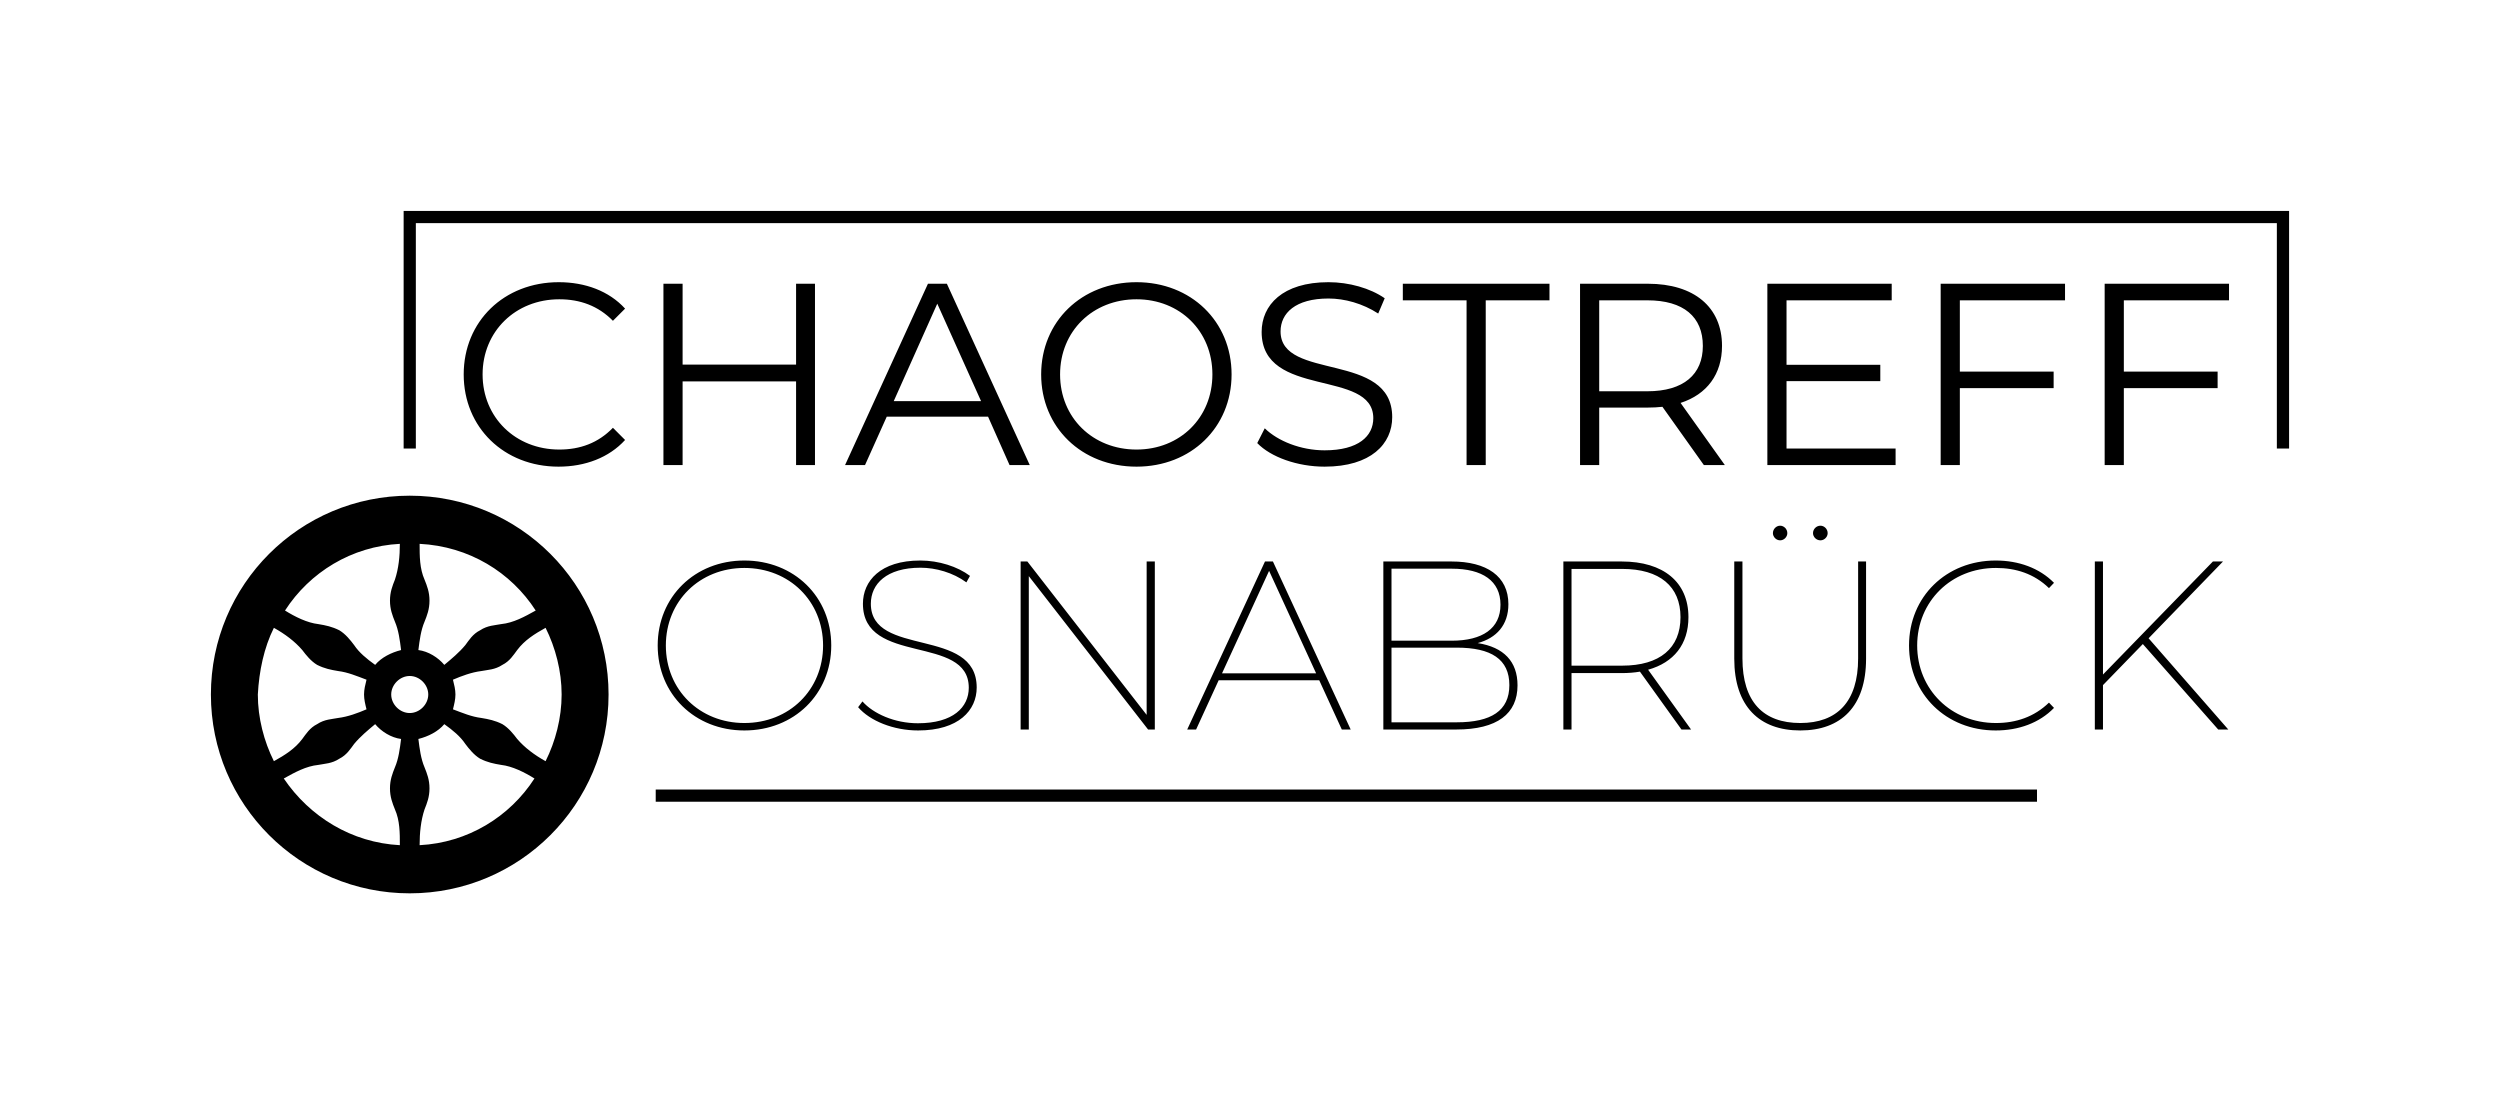
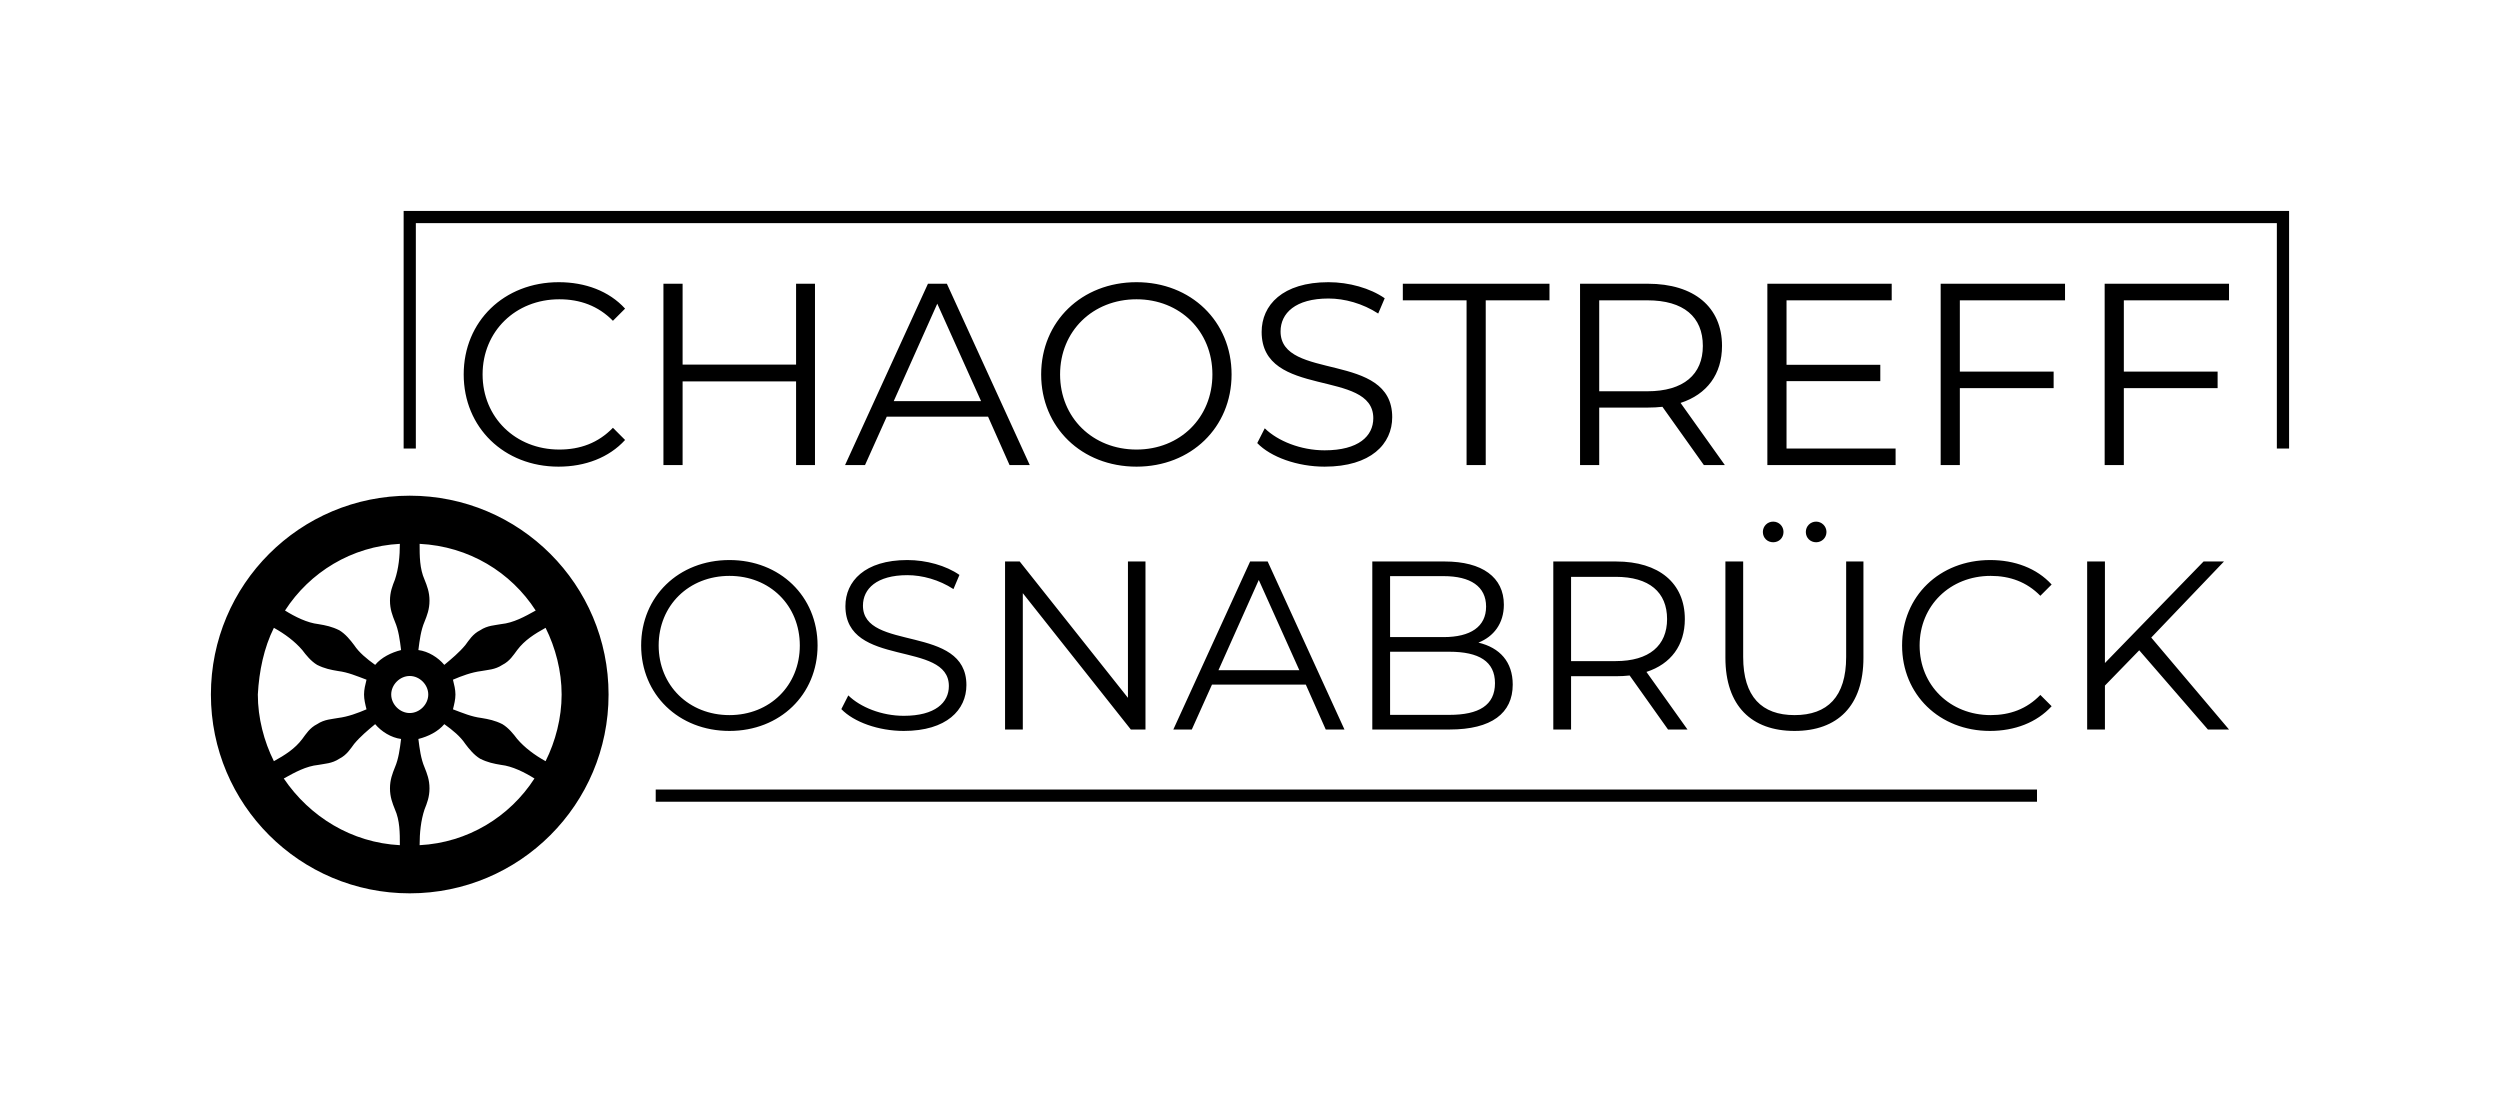
<svg xmlns="http://www.w3.org/2000/svg" width="226.399" height="100" id="svg8195" version="1.1">
  <defs id="defs8197" />
  <g id="layer1" transform="translate(-113.6788,-756.6719)">
-     <path id="path1893-2" style="color:#000000;font-style:normal;font-variant:normal;font-weight:normal;font-stretch:normal;font-size:medium;line-height:normal;font-family:sans-serif;text-indent:0;text-align:start;text-decoration:none;text-decoration-line:none;text-decoration-style:solid;text-decoration-color:#000000;letter-spacing:normal;word-spacing:normal;text-transform:none;writing-mode:lr-tb;direction:ltr;baseline-shift:baseline;text-anchor:start;white-space:normal;clip-rule:nonzero;display:inline;overflow:visible;visibility:visible;isolation:auto;mix-blend-mode:normal;color-interpolation:sRGB;color-interpolation-filters:linearRGB;solid-color:#000000;solid-opacity:1;fill:#000000;fill-opacity:1;fill-rule:nonzero;stroke:none;stroke-width:1.226;stroke-linecap:butt;stroke-linejoin:miter;stroke-miterlimit:4;stroke-dasharray:none;stroke-dashoffset:0;stroke-opacity:1;marker:none;color-rendering:auto;image-rendering:auto;shape-rendering:auto;text-rendering:auto;enable-background:accumulate" d="M 150.232 775.771 L 150.232 797.291 L 151.337 797.291 L 151.337 776.879 L 319.87 776.879 L 319.87 797.291 L 320.978 797.291 L 320.978 775.771 L 150.232 775.771 z M 164.28 782.227 C 159.33 782.227 155.671 785.77 155.671 790.58 C 155.671 795.39 159.33 798.932 164.257 798.932 C 166.673 798.932 168.832 798.111 170.286 796.516 L 169.185 795.412 C 167.847 796.796 166.204 797.383 164.327 797.383 C 160.362 797.383 157.382 794.475 157.382 790.58 C 157.382 786.685 160.362 783.775 164.327 783.775 C 166.204 783.775 167.847 784.362 169.185 785.723 L 170.286 784.621 C 168.832 783.026 166.673 782.227 164.28 782.227 z M 216.601 782.227 C 211.627 782.227 207.966 785.794 207.966 790.58 C 207.966 795.366 211.627 798.932 216.601 798.932 C 221.528 798.932 225.21 795.39 225.21 790.58 C 225.21 785.77 221.528 782.227 216.601 782.227 z M 233.985 782.227 C 229.809 782.227 227.933 784.316 227.933 786.732 C 227.933 792.809 238.044 790.04 238.044 794.545 C 238.044 796.164 236.707 797.453 233.634 797.453 C 231.475 797.453 229.387 796.609 228.214 795.459 L 227.534 796.797 C 228.754 798.064 231.17 798.932 233.634 798.932 C 237.834 798.932 239.757 796.868 239.757 794.451 C 239.757 788.468 229.646 791.19 229.646 786.686 C 229.646 785.043 230.982 783.705 233.985 783.705 C 235.44 783.705 237.082 784.151 238.489 785.066 L 239.077 783.682 C 237.763 782.767 235.839 782.227 233.985 782.227 z M 173.759 782.367 L 173.759 798.791 L 175.495 798.791 L 175.495 791.213 L 185.771 791.213 L 185.771 798.791 L 187.483 798.791 L 187.483 782.367 L 185.771 782.367 L 185.771 789.688 L 175.495 789.688 L 175.495 782.367 L 173.759 782.367 z M 197.714 782.367 L 190.206 798.791 L 192.013 798.791 L 193.983 794.404 L 203.157 794.404 L 205.105 798.791 L 206.935 798.791 L 199.427 782.367 L 197.714 782.367 z M 240.718 782.367 L 240.718 783.869 L 246.491 783.869 L 246.491 798.791 L 248.226 798.791 L 248.226 783.869 L 253.999 783.869 L 253.999 782.367 L 240.718 782.367 z M 256.767 782.367 L 256.767 798.791 L 258.503 798.791 L 258.503 793.582 L 262.913 793.582 C 263.359 793.582 263.805 793.559 264.228 793.512 L 267.982 798.791 L 269.882 798.791 L 265.87 793.16 C 268.263 792.386 269.624 790.555 269.624 787.998 C 269.624 784.479 267.089 782.367 262.913 782.367 L 256.767 782.367 z M 273.73 782.367 L 273.73 798.791 L 285.343 798.791 L 285.343 797.289 L 275.466 797.289 L 275.466 791.189 L 283.958 791.189 L 283.958 789.711 L 275.466 789.711 L 275.466 783.869 L 284.991 783.869 L 284.991 782.367 L 273.73 782.367 z M 289.425 782.367 L 289.425 798.791 L 291.161 798.791 L 291.161 791.822 L 299.655 791.822 L 299.655 790.322 L 291.161 790.322 L 291.161 783.869 L 300.687 783.869 L 300.687 782.367 L 289.425 782.367 z M 304.276 782.367 L 304.276 798.791 L 306.013 798.791 L 306.013 791.822 L 314.505 791.822 L 314.505 790.322 L 306.013 790.322 L 306.013 783.869 L 315.538 783.869 L 315.538 782.367 L 304.276 782.367 z M 216.601 783.775 C 220.542 783.775 223.474 786.662 223.474 790.58 C 223.474 794.498 220.542 797.383 216.601 797.383 C 212.636 797.383 209.679 794.498 209.679 790.58 C 209.679 786.662 212.636 783.775 216.601 783.775 z M 258.503 783.869 L 262.866 783.869 C 266.151 783.869 267.888 785.37 267.888 787.998 C 267.888 790.579 266.151 792.105 262.866 792.105 L 258.503 792.105 L 258.503 783.869 z M 198.558 784.174 L 202.523 792.996 L 194.616 792.996 L 198.558 784.174 z M 150.784 801.561 C 140.831 801.561 132.778 809.613 132.778 819.566 C 132.778 829.52 140.831 837.572 150.784 837.572 C 160.738 837.572 168.79 829.52 168.79 819.566 C 168.79 809.613 160.738 801.561 150.784 801.561 z M 274.886 804.279 C 274.538 804.279 274.233 804.584 274.233 804.953 C 274.233 805.301 274.538 805.605 274.886 805.605 C 275.234 805.605 275.538 805.301 275.538 804.953 C 275.538 804.584 275.234 804.279 274.886 804.279 z M 278.538 804.279 C 278.169 804.279 277.864 804.584 277.864 804.953 C 277.864 805.301 278.169 805.605 278.538 805.605 C 278.886 805.605 279.191 805.301 279.191 804.953 C 279.191 804.584 278.886 804.279 278.538 804.279 z M 149.89 805.922 C 149.89 807.04 149.778 808.159 149.442 809.166 C 149.219 809.725 148.995 810.284 148.995 811.066 C 148.995 811.849 149.219 812.41 149.442 812.969 C 149.778 813.752 149.889 814.646 150.001 815.541 C 149.106 815.765 148.213 816.212 147.653 816.883 C 146.871 816.324 146.198 815.765 145.751 815.094 C 145.416 814.646 144.968 814.085 144.409 813.75 C 143.738 813.414 143.18 813.303 142.509 813.191 C 141.502 813.079 140.384 812.52 139.489 811.961 C 141.726 808.494 145.528 806.146 149.89 805.922 z M 151.679 805.922 C 156.152 806.145 159.956 808.494 162.192 811.961 C 161.186 812.52 160.178 813.08 159.06 813.191 C 158.5 813.303 157.83 813.303 157.159 813.75 C 156.488 814.086 156.153 814.646 155.817 815.094 C 155.258 815.765 154.586 816.324 153.915 816.883 C 153.356 816.212 152.462 815.653 151.567 815.541 C 151.679 814.646 151.791 813.752 152.126 812.969 C 152.35 812.41 152.573 811.849 152.573 811.066 C 152.573 810.284 152.35 809.725 152.126 809.166 C 151.679 808.159 151.679 807.04 151.679 805.922 z M 181.087 807.432 C 176.609 807.432 173.239 810.714 173.239 815.127 C 173.239 819.54 176.609 822.822 181.087 822.822 C 185.587 822.822 188.956 819.54 188.956 815.127 C 188.956 810.714 185.587 807.432 181.087 807.432 z M 197.021 807.432 C 193.39 807.432 191.825 809.302 191.825 811.346 C 191.825 816.976 201.411 814.084 201.411 818.953 C 201.411 820.714 199.999 822.17 196.804 822.17 C 194.695 822.17 192.761 821.302 191.782 820.193 L 191.39 820.715 C 192.455 821.954 194.586 822.822 196.825 822.822 C 200.499 822.822 202.128 820.997 202.128 818.932 C 202.128 813.41 192.542 816.237 192.542 811.346 C 192.542 809.563 193.955 808.084 197.042 808.084 C 198.412 808.084 199.977 808.519 201.194 809.41 L 201.521 808.824 C 200.39 807.976 198.694 807.432 197.021 807.432 z M 294.407 807.432 C 289.929 807.432 286.56 810.714 286.56 815.127 C 286.56 819.54 289.929 822.822 294.407 822.822 C 296.472 822.822 298.363 822.149 299.689 820.779 L 299.233 820.301 C 297.886 821.605 296.233 822.148 294.429 822.148 C 290.364 822.148 287.298 819.105 287.298 815.127 C 287.298 811.149 290.364 808.105 294.429 808.105 C 296.233 808.105 297.886 808.627 299.233 809.932 L 299.689 809.453 C 298.363 808.105 296.472 807.432 294.407 807.432 z M 206.107 807.52 L 206.107 822.736 L 206.847 822.736 L 206.847 808.846 L 217.649 822.736 L 218.259 822.736 L 218.259 807.52 L 217.519 807.52 L 217.519 821.41 L 206.716 807.52 L 206.107 807.52 z M 228.235 807.52 L 221.192 822.736 L 221.997 822.736 L 224.04 818.279 L 233.149 818.279 L 235.192 822.736 L 235.997 822.736 L 228.954 807.52 L 228.235 807.52 z M 238.954 807.52 L 238.954 822.736 L 245.562 822.736 C 249.279 822.736 251.105 821.301 251.105 818.736 C 251.105 816.584 249.867 815.28 247.497 814.91 C 249.193 814.454 250.278 813.28 250.278 811.389 C 250.278 808.845 248.3 807.52 245.126 807.52 L 238.954 807.52 z M 255.257 807.52 L 255.257 822.736 L 255.995 822.736 L 255.995 817.627 L 260.54 817.627 C 261.127 817.627 261.691 817.583 262.191 817.496 L 265.952 822.736 L 266.821 822.736 L 262.931 817.322 C 265.257 816.67 266.583 815.019 266.583 812.562 C 266.583 809.389 264.323 807.52 260.54 807.52 L 255.257 807.52 z M 270.733 807.52 L 270.733 816.322 C 270.733 820.648 273.017 822.822 276.712 822.822 C 280.407 822.822 282.669 820.648 282.669 816.322 L 282.669 807.52 L 281.95 807.52 L 281.95 816.301 C 281.95 820.235 280.038 822.148 276.712 822.148 C 273.364 822.148 271.474 820.235 271.474 816.301 L 271.474 807.52 L 270.733 807.52 z M 303.386 807.52 L 303.386 822.736 L 304.124 822.736 L 304.124 818.715 L 307.733 814.996 L 314.558 822.736 L 315.472 822.736 L 308.255 814.475 L 314.993 807.52 L 314.079 807.52 L 304.124 817.758 L 304.124 807.52 L 303.386 807.52 z M 181.087 808.105 C 185.152 808.105 188.216 811.105 188.216 815.127 C 188.216 819.149 185.152 822.148 181.087 822.148 C 177.044 822.148 173.978 819.149 173.978 815.127 C 173.978 811.105 177.044 808.105 181.087 808.105 z M 239.692 808.172 L 245.149 808.172 C 247.932 808.172 249.562 809.28 249.562 811.432 C 249.562 813.584 247.932 814.693 245.149 814.693 L 239.692 814.693 L 239.692 808.172 z M 255.995 808.193 L 260.583 808.193 C 263.996 808.193 265.864 809.78 265.864 812.562 C 265.864 815.367 263.996 816.953 260.583 816.953 L 255.995 816.953 L 255.995 808.193 z M 228.607 808.367 L 232.866 817.648 L 224.345 817.648 L 228.607 808.367 z M 138.482 813.527 C 139.488 814.087 140.383 814.758 141.054 815.541 C 141.389 815.988 141.838 816.547 142.398 816.883 C 143.069 817.218 143.627 817.33 144.298 817.441 C 145.193 817.553 145.976 817.889 146.87 818.225 C 146.758 818.672 146.646 819.119 146.646 819.566 C 146.646 820.014 146.758 820.461 146.87 820.908 C 146.087 821.244 145.193 821.58 144.298 821.691 C 143.739 821.803 143.069 821.803 142.398 822.25 C 141.727 822.586 141.389 823.144 141.054 823.592 C 140.383 824.486 139.488 825.046 138.482 825.605 C 137.587 823.816 137.028 821.691 137.028 819.566 C 137.14 817.442 137.587 815.317 138.482 813.527 z M 163.087 813.527 C 163.982 815.317 164.54 817.442 164.54 819.566 C 164.54 821.691 163.982 823.816 163.087 825.605 C 162.08 825.046 161.186 824.375 160.515 823.592 C 160.179 823.144 159.732 822.586 159.173 822.25 C 158.502 821.914 157.942 821.803 157.271 821.691 C 156.376 821.579 155.593 821.244 154.698 820.908 C 154.81 820.461 154.923 820.014 154.923 819.566 C 154.923 819.119 154.81 818.672 154.698 818.225 C 155.481 817.889 156.376 817.553 157.271 817.441 C 157.83 817.329 158.502 817.33 159.173 816.883 C 159.844 816.547 160.179 815.988 160.515 815.541 C 161.186 814.646 162.08 814.087 163.087 813.527 z M 239.692 815.322 L 245.605 815.322 C 248.713 815.322 250.366 816.367 250.366 818.715 C 250.366 821.041 248.713 822.084 245.605 822.084 L 239.692 822.084 L 239.692 815.322 z M 150.784 817.889 C 151.679 817.889 152.462 818.672 152.462 819.566 C 152.462 820.461 151.679 821.244 150.784 821.244 C 149.89 821.244 149.107 820.461 149.107 819.566 C 149.107 818.672 149.89 817.889 150.784 817.889 z M 147.653 822.25 C 148.213 822.921 149.106 823.48 150.001 823.592 C 149.889 824.486 149.778 825.381 149.442 826.164 C 149.219 826.723 148.995 827.284 148.995 828.066 C 148.995 828.849 149.219 829.408 149.442 829.967 C 149.89 830.973 149.89 832.093 149.89 833.211 C 145.528 832.987 141.727 830.639 139.378 827.172 C 140.385 826.613 141.391 826.053 142.509 825.941 C 143.068 825.829 143.738 825.828 144.409 825.381 C 145.08 825.045 145.416 824.486 145.751 824.039 C 146.31 823.368 146.982 822.809 147.653 822.25 z M 153.915 822.25 C 154.698 822.809 155.37 823.368 155.817 824.039 C 156.153 824.486 156.6 825.045 157.159 825.381 C 157.83 825.716 158.389 825.83 159.06 825.941 C 160.066 826.053 161.185 826.613 162.079 827.172 C 159.842 830.639 156.04 832.987 151.679 833.211 C 151.679 832.093 151.791 830.973 152.126 829.967 C 152.35 829.408 152.573 828.849 152.573 828.066 C 152.573 827.284 152.35 826.723 152.126 826.164 C 151.791 825.381 151.679 824.486 151.567 823.592 C 152.462 823.368 153.356 822.921 153.915 822.25 z M 173.06 828.17 L 173.06 829.277 L 298.149 829.277 L 298.149 828.17 L 173.06 828.17 z " />
+     <path id="path1893-2" style="color:#000000;font-style:normal;font-variant:normal;font-weight:normal;font-stretch:normal;font-size:medium;line-height:normal;font-family:sans-serif;text-indent:0;text-align:start;text-decoration:none;text-decoration-line:none;text-decoration-style:solid;text-decoration-color:#000000;letter-spacing:normal;word-spacing:normal;text-transform:none;writing-mode:lr-tb;direction:ltr;baseline-shift:baseline;text-anchor:start;white-space:normal;clip-rule:nonzero;display:inline;overflow:visible;visibility:visible;isolation:auto;mix-blend-mode:normal;color-interpolation:sRGB;color-interpolation-filters:linearRGB;solid-color:#000000;solid-opacity:1;fill:#000000;fill-opacity:1;fill-rule:nonzero;stroke:none;stroke-width:1.226;stroke-linecap:butt;stroke-linejoin:miter;stroke-miterlimit:4;stroke-dasharray:none;stroke-dashoffset:0;stroke-opacity:1;marker:none;color-rendering:auto;image-rendering:auto;shape-rendering:auto;text-rendering:auto;enable-background:accumulate" d="M 150.232 775.771 L 150.232 797.291 L 151.337 797.291 L 151.337 776.879 L 319.87 776.879 L 319.87 797.291 L 320.978 797.291 L 320.978 775.771 L 150.232 775.771 z M 164.28 782.227 C 159.33 782.227 155.671 785.77 155.671 790.58 C 155.671 795.39 159.33 798.932 164.257 798.932 C 166.673 798.932 168.832 798.111 170.286 796.516 L 169.185 795.412 C 167.847 796.796 166.204 797.383 164.327 797.383 C 160.362 797.383 157.382 794.475 157.382 790.58 C 157.382 786.685 160.362 783.775 164.327 783.775 C 166.204 783.775 167.847 784.362 169.185 785.723 L 170.286 784.621 C 168.832 783.026 166.673 782.227 164.28 782.227 z M 216.601 782.227 C 211.627 782.227 207.966 785.794 207.966 790.58 C 207.966 795.366 211.627 798.932 216.601 798.932 C 221.528 798.932 225.21 795.39 225.21 790.58 C 225.21 785.77 221.528 782.227 216.601 782.227 z M 233.985 782.227 C 229.809 782.227 227.933 784.316 227.933 786.732 C 227.933 792.809 238.044 790.04 238.044 794.545 C 238.044 796.164 236.707 797.453 233.634 797.453 C 231.475 797.453 229.387 796.609 228.214 795.459 L 227.534 796.797 C 228.754 798.064 231.17 798.932 233.634 798.932 C 237.834 798.932 239.757 796.868 239.757 794.451 C 239.757 788.468 229.646 791.19 229.646 786.686 C 229.646 785.043 230.982 783.705 233.985 783.705 C 235.44 783.705 237.082 784.151 238.489 785.066 L 239.077 783.682 C 237.763 782.767 235.839 782.227 233.985 782.227 z M 173.759 782.367 L 173.759 798.791 L 175.495 798.791 L 175.495 791.213 L 185.771 791.213 L 185.771 798.791 L 187.483 798.791 L 187.483 782.367 L 185.771 782.367 L 185.771 789.688 L 175.495 789.688 L 175.495 782.367 L 173.759 782.367 z M 197.714 782.367 L 190.206 798.791 L 192.013 798.791 L 193.983 794.404 L 203.157 794.404 L 205.105 798.791 L 206.935 798.791 L 199.427 782.367 L 197.714 782.367 z M 240.718 782.367 L 240.718 783.869 L 246.491 783.869 L 246.491 798.791 L 248.226 798.791 L 248.226 783.869 L 253.999 783.869 L 253.999 782.367 L 240.718 782.367 z M 256.767 782.367 L 256.767 798.791 L 258.503 798.791 L 258.503 793.582 L 262.913 793.582 C 263.359 793.582 263.805 793.559 264.228 793.512 L 267.982 798.791 L 269.882 798.791 L 265.87 793.16 C 268.263 792.386 269.624 790.555 269.624 787.998 C 269.624 784.479 267.089 782.367 262.913 782.367 L 256.767 782.367 z M 273.73 782.367 L 273.73 798.791 L 285.343 798.791 L 285.343 797.289 L 275.466 797.289 L 275.466 791.189 L 283.958 791.189 L 283.958 789.711 L 275.466 789.711 L 275.466 783.869 L 284.991 783.869 L 284.991 782.367 L 273.73 782.367 z M 289.425 782.367 L 289.425 798.791 L 291.161 798.791 L 291.161 791.822 L 299.655 791.822 L 299.655 790.322 L 291.161 790.322 L 291.161 783.869 L 300.687 783.869 L 300.687 782.367 L 289.425 782.367 z M 304.276 782.367 L 304.276 798.791 L 306.013 798.791 L 306.013 791.822 L 314.505 791.822 L 314.505 790.322 L 306.013 790.322 L 306.013 783.869 L 315.538 783.869 L 315.538 782.367 L 304.276 782.367 z M 216.601 783.775 C 220.542 783.775 223.474 786.662 223.474 790.58 C 223.474 794.498 220.542 797.383 216.601 797.383 C 212.636 797.383 209.679 794.498 209.679 790.58 C 209.679 786.662 212.636 783.775 216.601 783.775 z M 258.503 783.869 L 262.866 783.869 C 266.151 783.869 267.888 785.37 267.888 787.998 C 267.888 790.579 266.151 792.105 262.866 792.105 L 258.503 792.105 L 258.503 783.869 z M 198.558 784.174 L 202.523 792.996 L 194.616 792.996 L 198.558 784.174 z M 150.784 801.561 C 140.831 801.561 132.778 809.613 132.778 819.566 C 132.778 829.52 140.831 837.572 150.784 837.572 C 160.738 837.572 168.79 829.52 168.79 819.566 C 168.79 809.613 160.738 801.561 150.784 801.561 z M 274.257 803.91 C 273.735 803.91 273.323 804.324 273.323 804.846 C 273.323 805.389 273.735 805.779 274.257 805.779 C 274.779 805.779 275.192 805.389 275.192 804.846 C 275.192 804.324 274.779 803.91 274.257 803.91 z M 278.149 803.91 C 277.628 803.91 277.214 804.324 277.214 804.846 C 277.214 805.389 277.628 805.779 278.149 805.779 C 278.649 805.779 279.083 805.389 279.083 804.846 C 279.083 804.324 278.649 803.91 278.149 803.91 z M 149.89 805.922 C 149.89 807.04 149.778 808.159 149.442 809.166 C 149.219 809.725 148.995 810.284 148.995 811.066 C 148.995 811.849 149.219 812.41 149.442 812.969 C 149.778 813.752 149.889 814.646 150.001 815.541 C 149.106 815.765 148.213 816.212 147.653 816.883 C 146.871 816.324 146.198 815.765 145.751 815.094 C 145.416 814.646 144.968 814.085 144.409 813.75 C 143.738 813.414 143.18 813.303 142.509 813.191 C 141.502 813.079 140.384 812.52 139.489 811.961 C 141.726 808.494 145.528 806.146 149.89 805.922 z M 151.679 805.922 C 156.152 806.145 159.956 808.494 162.192 811.961 C 161.186 812.52 160.178 813.08 159.06 813.191 C 158.5 813.303 157.83 813.303 157.159 813.75 C 156.488 814.086 156.153 814.646 155.817 815.094 C 155.258 815.765 154.586 816.324 153.915 816.883 C 153.356 816.212 152.462 815.653 151.567 815.541 C 151.679 814.646 151.791 813.752 152.126 812.969 C 152.35 812.41 152.573 811.849 152.573 811.066 C 152.573 810.284 152.35 809.725 152.126 809.166 C 151.679 808.159 151.679 807.04 151.679 805.922 z M 179.739 807.389 C 175.131 807.389 171.741 810.692 171.741 815.127 C 171.741 819.562 175.131 822.865 179.739 822.865 C 184.304 822.865 187.718 819.583 187.718 815.127 C 187.718 810.671 184.304 807.389 179.739 807.389 z M 195.849 807.389 C 191.979 807.389 190.239 809.323 190.239 811.562 C 190.239 817.193 199.608 814.627 199.608 818.801 C 199.608 820.301 198.37 821.496 195.523 821.496 C 193.523 821.496 191.588 820.714 190.501 819.648 L 189.87 820.889 C 191.001 822.063 193.24 822.865 195.523 822.865 C 199.414 822.865 201.196 820.954 201.196 818.715 C 201.196 813.172 191.827 815.693 191.827 811.52 C 191.827 809.998 193.066 808.758 195.849 808.758 C 197.196 808.758 198.718 809.172 200.023 810.02 L 200.566 808.736 C 199.348 807.889 197.566 807.389 195.849 807.389 z M 293.909 807.389 C 289.323 807.389 285.931 810.671 285.931 815.127 C 285.931 819.583 289.323 822.865 293.888 822.865 C 296.127 822.865 298.126 822.105 299.474 820.627 L 298.452 819.605 C 297.213 820.888 295.691 821.432 293.952 821.432 C 290.279 821.432 287.519 818.735 287.519 815.127 C 287.519 811.518 290.279 808.824 293.952 808.824 C 295.691 808.824 297.213 809.366 298.452 810.627 L 299.474 809.605 C 298.126 808.127 296.127 807.389 293.909 807.389 z M 204.696 807.52 L 204.696 822.736 L 206.304 822.736 L 206.304 810.389 L 216.087 822.736 L 217.413 822.736 L 217.413 807.52 L 215.825 807.52 L 215.825 819.867 L 206.023 807.52 L 204.696 807.52 z M 226.89 807.52 L 219.935 822.736 L 221.608 822.736 L 223.435 818.67 L 231.933 818.67 L 233.737 822.736 L 235.433 822.736 L 228.478 807.52 L 226.89 807.52 z M 237.954 807.52 L 237.954 822.736 L 244.954 822.736 C 248.758 822.736 250.671 821.257 250.671 818.67 C 250.671 816.605 249.498 815.324 247.564 814.867 C 248.933 814.324 249.868 813.149 249.868 811.432 C 249.868 808.953 247.912 807.52 244.521 807.52 L 237.954 807.52 z M 254.345 807.52 L 254.345 822.736 L 255.954 822.736 L 255.954 817.91 L 260.04 817.91 C 260.453 817.91 260.868 817.887 261.259 817.844 L 264.735 822.736 L 266.497 822.736 L 262.78 817.52 C 264.998 816.802 266.257 815.106 266.257 812.736 C 266.257 809.476 263.909 807.52 260.04 807.52 L 254.345 807.52 z M 269.931 807.52 L 269.931 816.236 C 269.931 820.606 272.301 822.865 276.192 822.865 C 280.084 822.865 282.431 820.606 282.431 816.236 L 282.431 807.52 L 280.866 807.52 L 280.866 816.17 C 280.866 819.778 279.171 821.432 276.192 821.432 C 273.236 821.432 271.54 819.778 271.54 816.17 L 271.54 807.52 L 269.931 807.52 z M 302.691 807.52 L 302.691 822.736 L 304.3 822.736 L 304.3 818.758 L 307.407 815.562 L 313.626 822.736 L 315.538 822.736 L 308.495 814.41 L 315.081 807.52 L 313.233 807.52 L 304.3 816.715 L 304.3 807.52 L 302.691 807.52 z M 179.739 808.824 C 183.391 808.824 186.11 811.497 186.11 815.127 C 186.11 818.757 183.391 821.432 179.739 821.432 C 176.066 821.432 173.327 818.757 173.327 815.127 C 173.327 811.497 176.066 808.824 179.739 808.824 z M 239.564 808.846 L 244.411 808.846 C 246.846 808.846 248.259 809.779 248.259 811.605 C 248.259 813.431 246.846 814.367 244.411 814.367 L 239.564 814.367 L 239.564 808.846 z M 255.954 808.91 L 259.997 808.91 C 263.041 808.91 264.649 810.302 264.649 812.736 C 264.649 815.128 263.041 816.541 259.997 816.541 L 255.954 816.541 L 255.954 808.91 z M 227.673 809.193 L 231.347 817.367 L 224.021 817.367 L 227.673 809.193 z M 138.482 813.527 C 139.488 814.087 140.383 814.758 141.054 815.541 C 141.389 815.988 141.838 816.547 142.398 816.883 C 143.069 817.218 143.627 817.33 144.298 817.441 C 145.193 817.553 145.976 817.889 146.87 818.225 C 146.758 818.672 146.646 819.119 146.646 819.566 C 146.646 820.014 146.758 820.461 146.87 820.908 C 146.087 821.244 145.193 821.58 144.298 821.691 C 143.739 821.803 143.069 821.803 142.398 822.25 C 141.727 822.586 141.389 823.144 141.054 823.592 C 140.383 824.486 139.488 825.046 138.482 825.605 C 137.587 823.816 137.028 821.691 137.028 819.566 C 137.14 817.442 137.587 815.317 138.482 813.527 z M 163.087 813.527 C 163.982 815.317 164.54 817.442 164.54 819.566 C 164.54 821.691 163.982 823.816 163.087 825.605 C 162.08 825.046 161.186 824.375 160.515 823.592 C 160.179 823.144 159.732 822.586 159.173 822.25 C 158.502 821.914 157.942 821.803 157.271 821.691 C 156.376 821.579 155.593 821.244 154.698 820.908 C 154.81 820.461 154.923 820.014 154.923 819.566 C 154.923 819.119 154.81 818.672 154.698 818.225 C 155.481 817.889 156.376 817.553 157.271 817.441 C 157.83 817.329 158.502 817.33 159.173 816.883 C 159.844 816.547 160.179 815.988 160.515 815.541 C 161.186 814.646 162.08 814.087 163.087 813.527 z M 239.564 815.693 L 244.933 815.693 C 247.606 815.693 249.064 816.563 249.064 818.541 C 249.064 820.541 247.606 821.41 244.933 821.41 L 239.564 821.41 L 239.564 815.693 z M 150.784 817.889 C 151.679 817.889 152.462 818.672 152.462 819.566 C 152.462 820.461 151.679 821.244 150.784 821.244 C 149.89 821.244 149.107 820.461 149.107 819.566 C 149.107 818.672 149.89 817.889 150.784 817.889 z M 147.653 822.25 C 148.213 822.921 149.106 823.48 150.001 823.592 C 149.889 824.486 149.778 825.381 149.442 826.164 C 149.219 826.723 148.995 827.284 148.995 828.066 C 148.995 828.849 149.219 829.408 149.442 829.967 C 149.89 830.973 149.89 832.093 149.89 833.211 C 145.528 832.987 141.727 830.639 139.378 827.172 C 140.385 826.613 141.391 826.053 142.509 825.941 C 143.068 825.829 143.738 825.828 144.409 825.381 C 145.08 825.045 145.416 824.486 145.751 824.039 C 146.31 823.368 146.982 822.809 147.653 822.25 z M 153.915 822.25 C 154.698 822.809 155.37 823.368 155.817 824.039 C 156.153 824.486 156.6 825.045 157.159 825.381 C 157.83 825.716 158.389 825.83 159.06 825.941 C 160.066 826.053 161.185 826.613 162.079 827.172 C 159.842 830.639 156.04 832.987 151.679 833.211 C 151.679 832.093 151.791 830.973 152.126 829.967 C 152.35 829.408 152.573 828.849 152.573 828.066 C 152.573 827.284 152.35 826.723 152.126 826.164 C 151.791 825.381 151.679 824.486 151.567 823.592 C 152.462 823.368 153.356 822.921 153.915 822.25 z M 173.06 828.17 L 173.06 829.277 L 298.149 829.277 L 298.149 828.17 L 173.06 828.17 z " />
  </g>
</svg>
